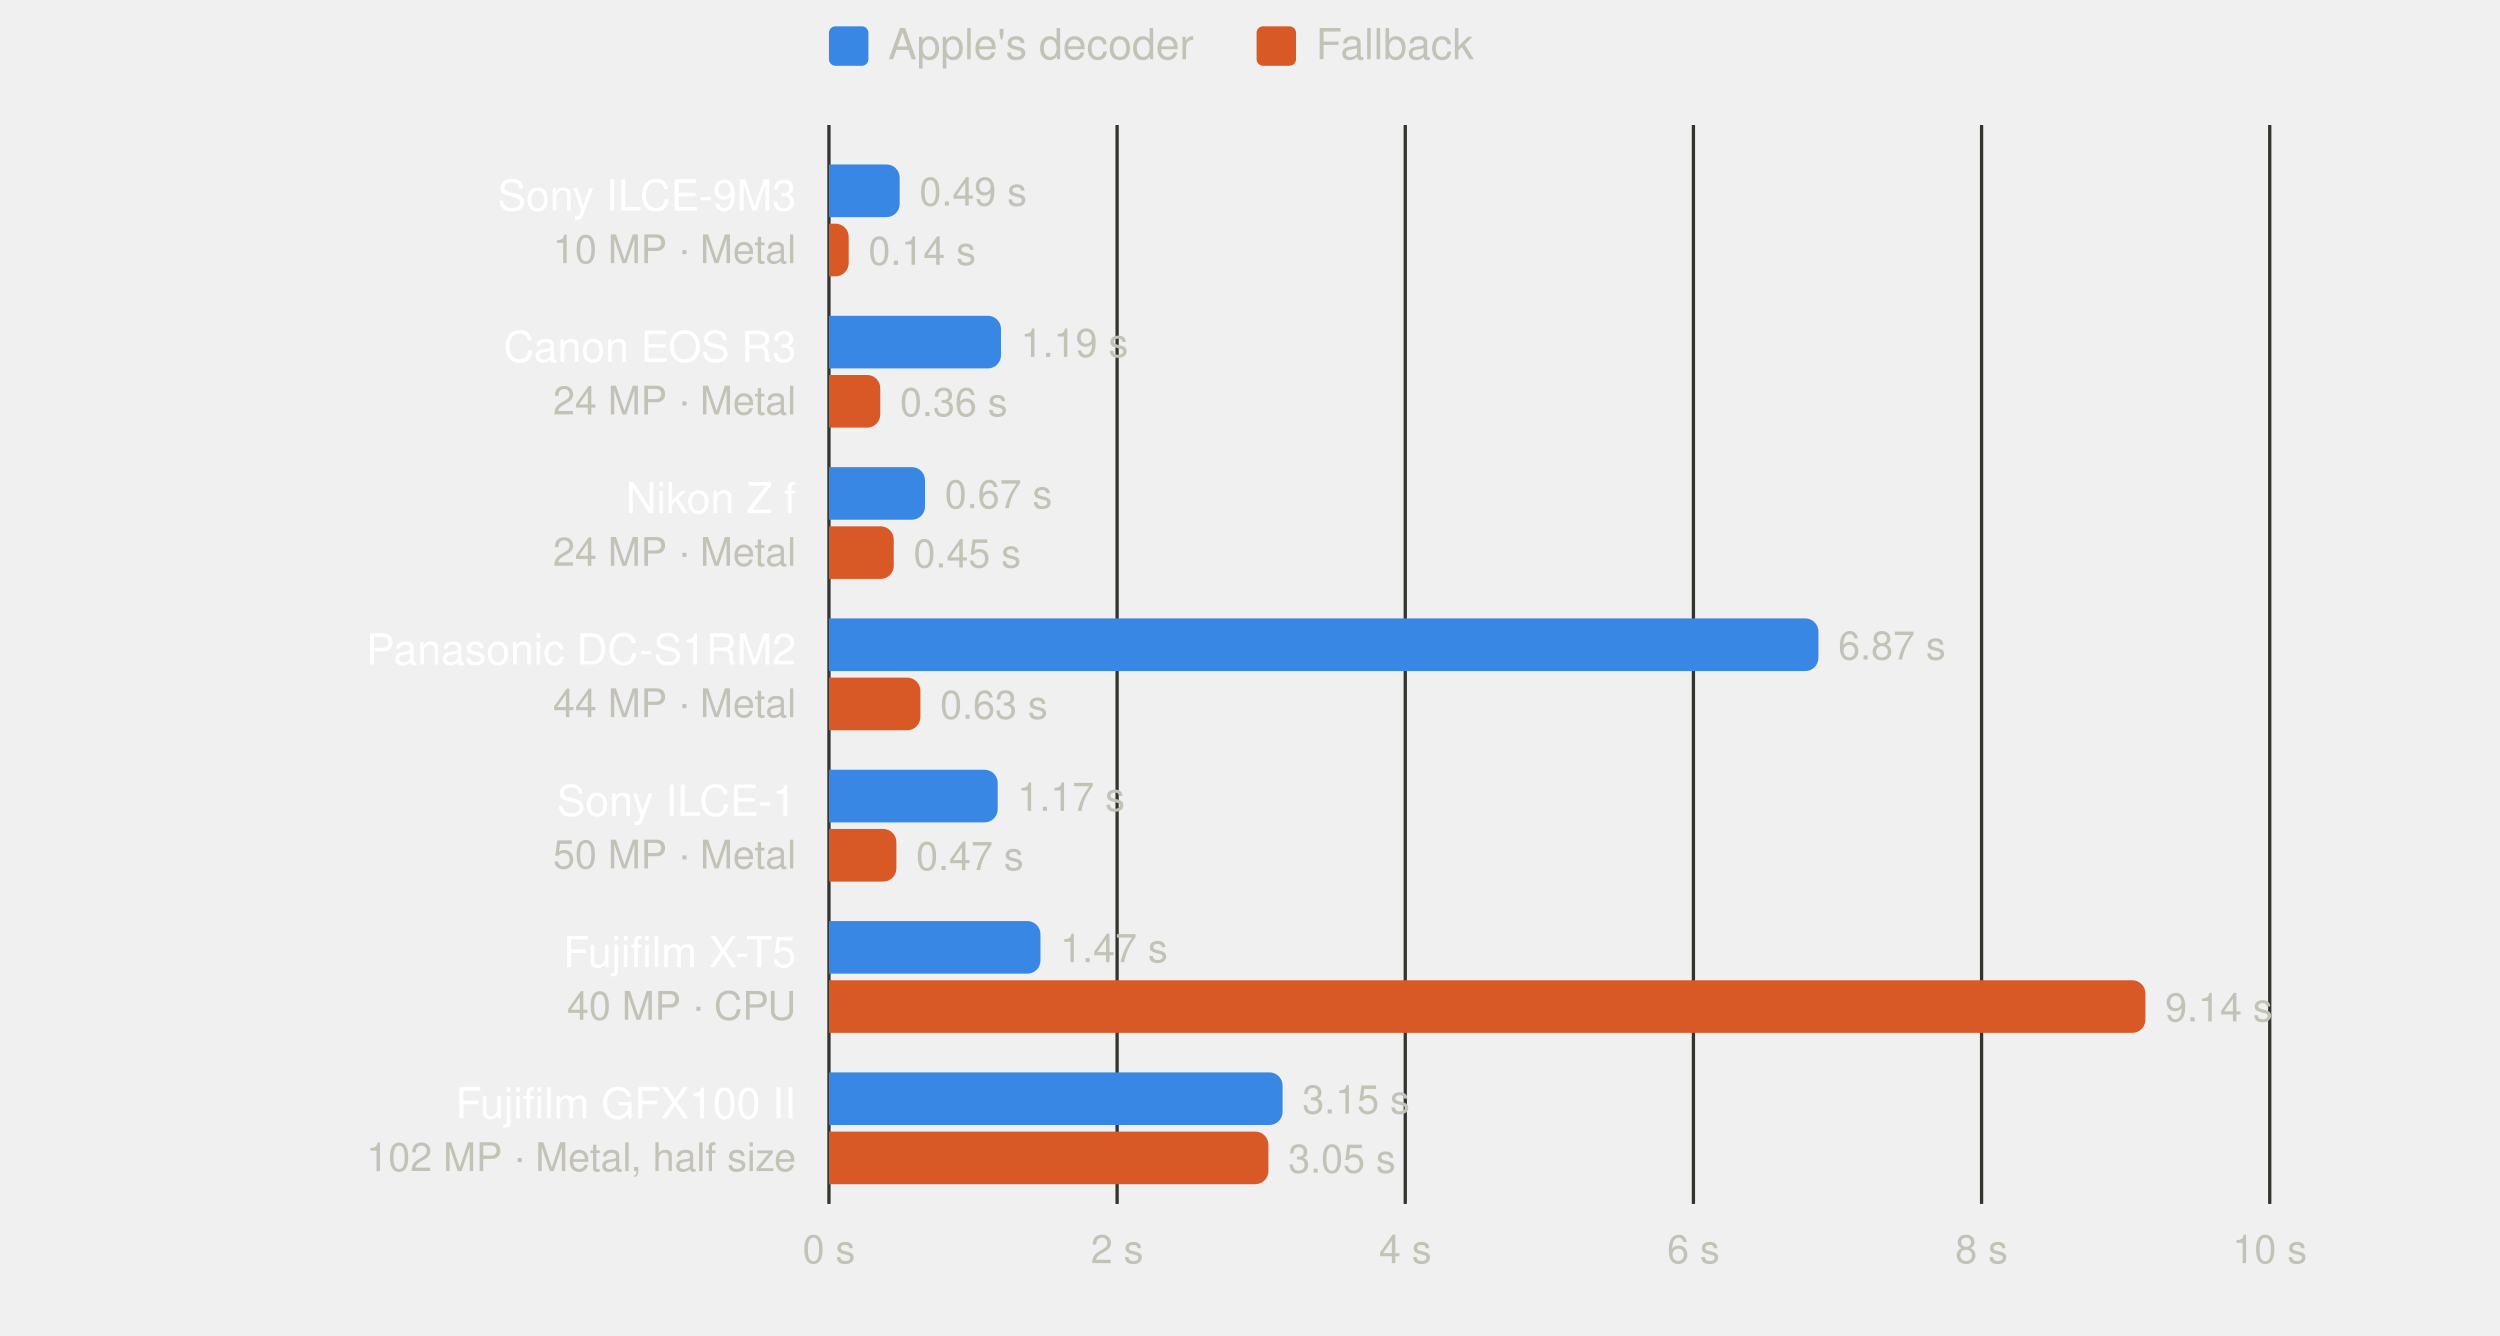
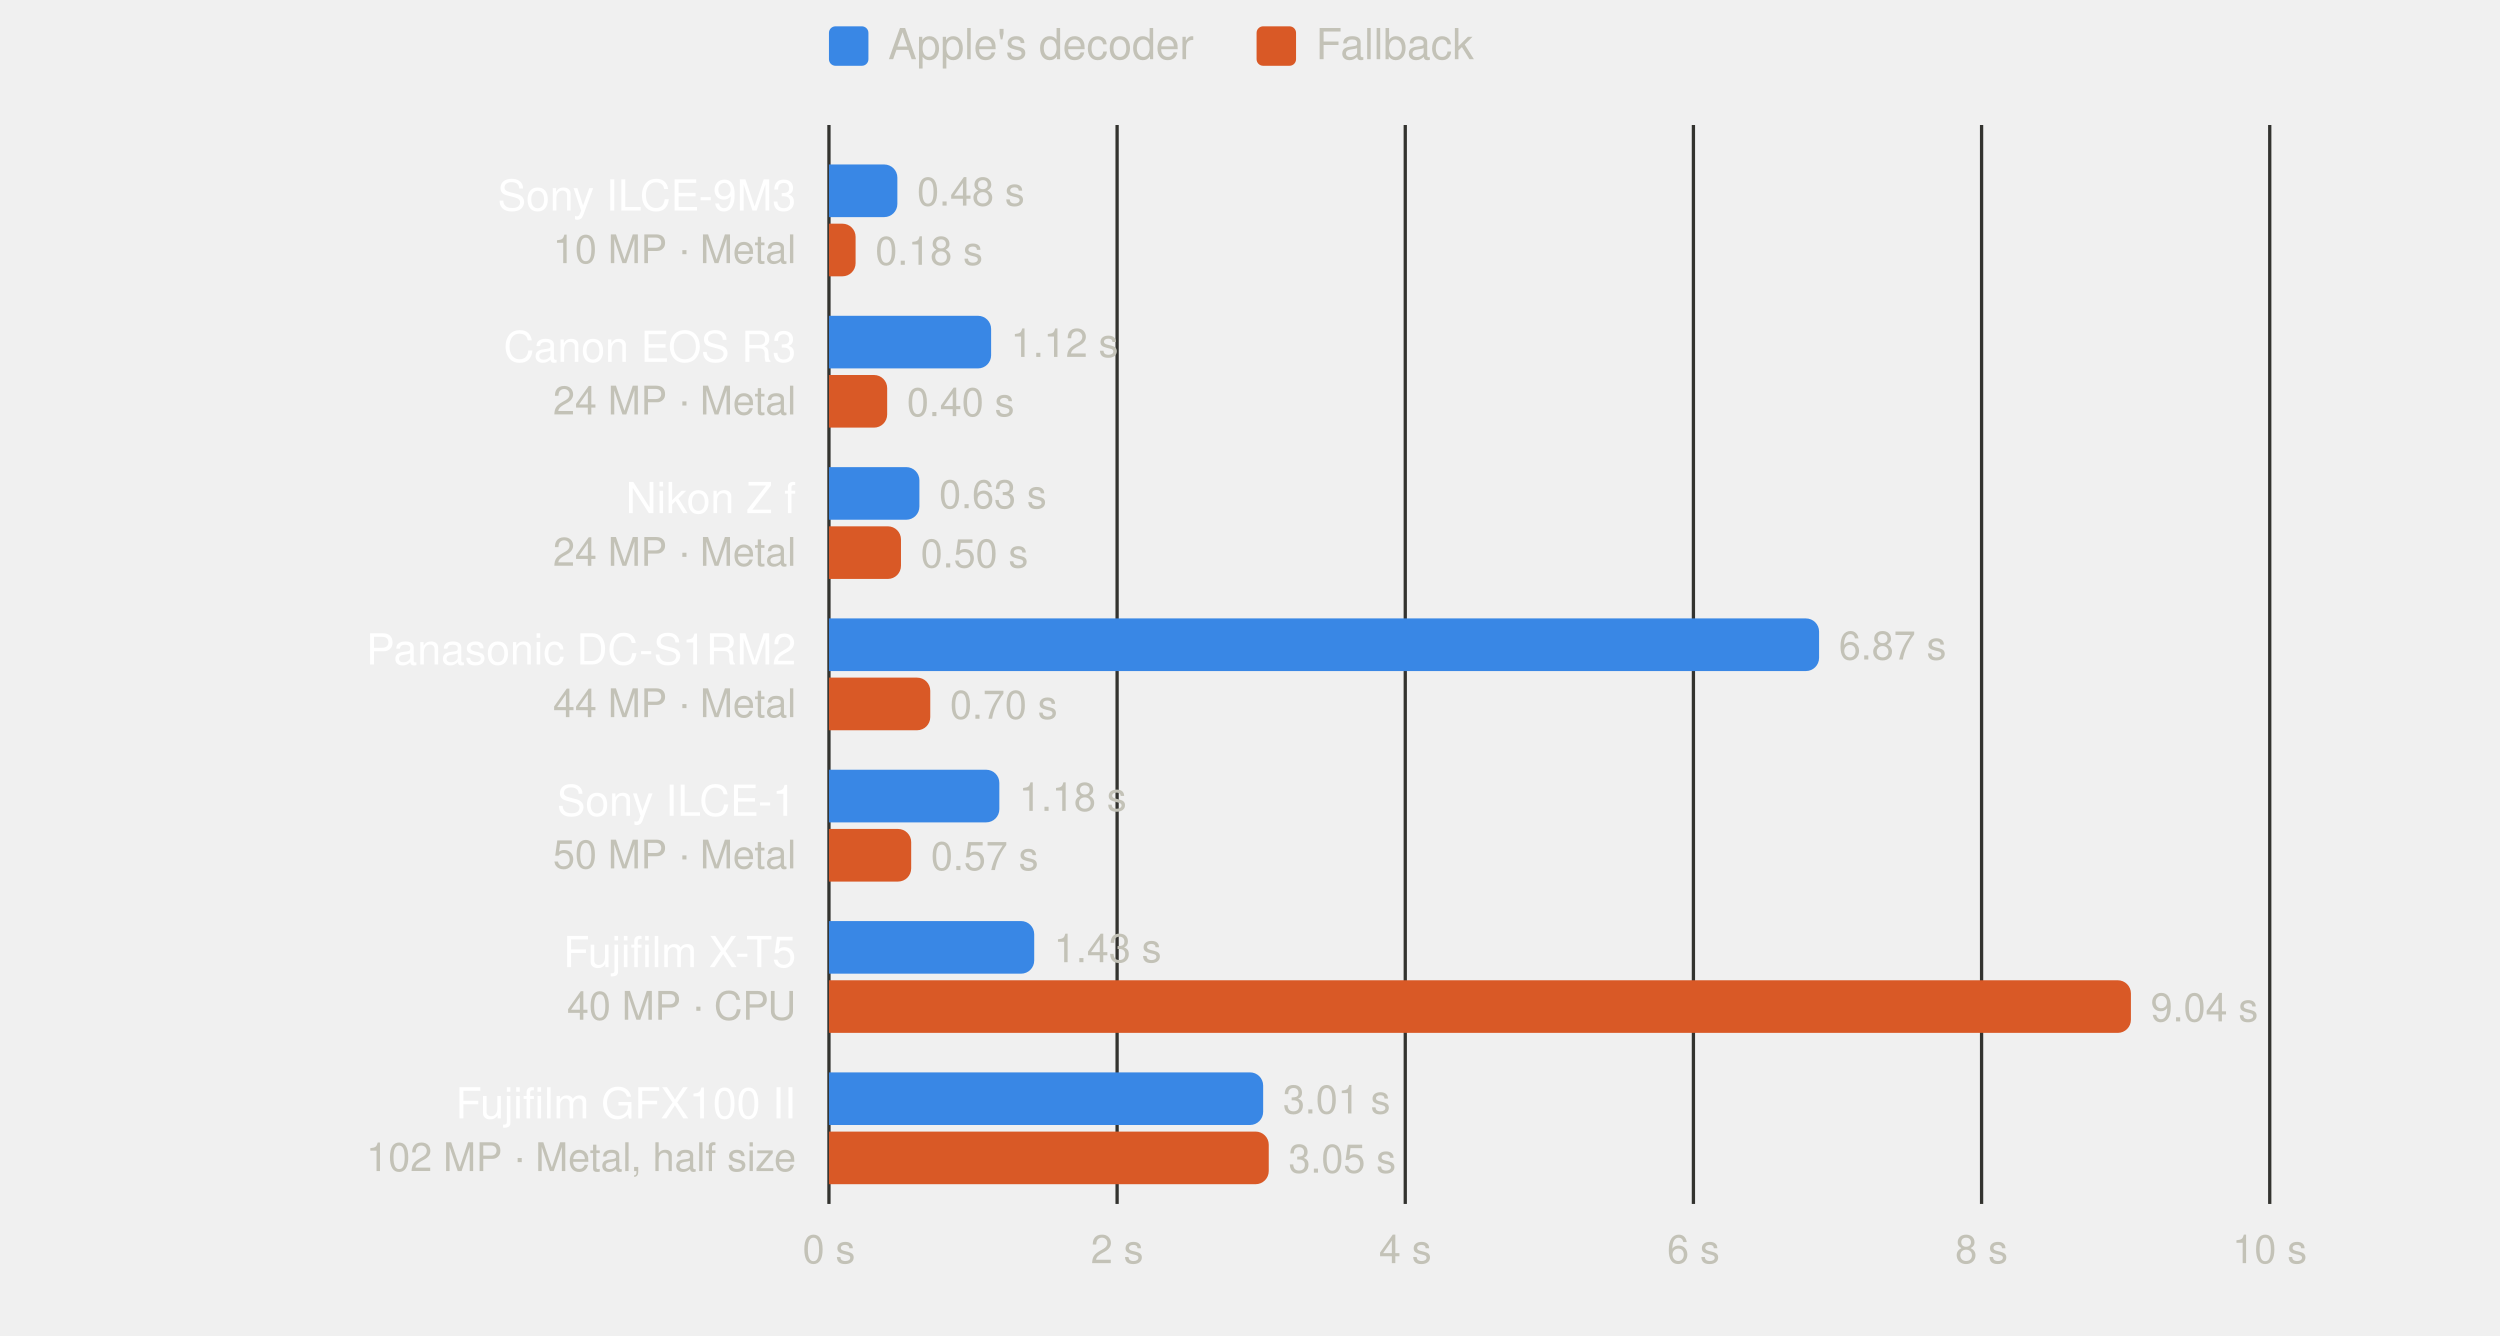
<svg xmlns="http://www.w3.org/2000/svg" viewBox="0 0 760 406" width="760" height="406" role="img" aria-label="Seconds from file to full-resolution image, per decoder" font-family="-apple-system, BlinkMacSystemFont, 'Segoe UI', Helvetica, Arial, sans-serif" font-size="13">
  <rect x="252" y="8" width="12" height="12" rx="2" fill="#3987e5" />
  <text x="270.0" y="18.0" text-anchor="start" fill="#c3c2b7" font-weight="400" font-size="13">Apple's decoder</text>
  <rect x="382.0" y="8" width="12" height="12" rx="2" fill="#d95926" />
  <text x="400.0" y="18.0" text-anchor="start" fill="#c3c2b7" font-weight="400" font-size="13">Fallback</text>
  <line x1="252.0" y1="38.0" x2="252.0" y2="366.0" stroke="#33332f" stroke-width="1" />
  <text x="252.0" y="384.0" text-anchor="middle" fill="#c3c2b7" font-weight="400" font-size="12">0 s</text>
  <line x1="339.6" y1="38.0" x2="339.6" y2="366.0" stroke="#33332f" stroke-width="1" />
  <text x="339.6" y="384.0" text-anchor="middle" fill="#c3c2b7" font-weight="400" font-size="12">2 s</text>
  <line x1="427.2" y1="38.0" x2="427.2" y2="366.0" stroke="#33332f" stroke-width="1" />
  <text x="427.2" y="384.0" text-anchor="middle" fill="#c3c2b7" font-weight="400" font-size="12">4 s</text>
  <line x1="514.8" y1="38.0" x2="514.8" y2="366.0" stroke="#33332f" stroke-width="1" />
  <text x="514.8" y="384.0" text-anchor="middle" fill="#c3c2b7" font-weight="400" font-size="12">6 s</text>
  <line x1="602.4" y1="38.0" x2="602.4" y2="366.0" stroke="#33332f" stroke-width="1" />
  <text x="602.4" y="384.0" text-anchor="middle" fill="#c3c2b7" font-weight="400" font-size="12">8 s</text>
  <line x1="690.0" y1="38.0" x2="690.0" y2="366.0" stroke="#33332f" stroke-width="1" />
  <text x="690.0" y="384.0" text-anchor="middle" fill="#c3c2b7" font-weight="400" font-size="12">10 s</text>
  <text x="242.0" y="64.0" text-anchor="end" fill="#ffffff" font-weight="400" font-size="13">Sony ILCE-9M3</text>
  <text x="242.0" y="80.0" text-anchor="end" fill="#c3c2b7" font-weight="400" font-size="12">10 MP · Metal</text>
-   <path d="M252.0,50.0 h17.5 a4,4 0 0 1 4,4 v8.0 a4,4 0 0 1 -4,4 h-17.5 z" fill="#3987e5" fill-opacity="1.0" />
-   <text x="279.5" y="62.5" text-anchor="start" fill="#c3c2b7" font-weight="400" font-size="12">0.49 s</text>
-   <path d="M252.0,68.0 h2.0 a4,4 0 0 1 4,4 v8.0 a4,4 0 0 1 -4,4 h-2.0 z" fill="#d95926" fill-opacity="1.0" />
-   <text x="264.0" y="80.5" text-anchor="start" fill="#c3c2b7" font-weight="400" font-size="12">0.14 s</text>
+   <path d="M252.0,50.0 h16.8 a4,4 0 0 1 4,4 v8.0 a4,4 0 0 1 -4,4 h-16.8 z" fill="#3987e5" fill-opacity="1.0" />
+   <text x="278.8" y="62.5" text-anchor="start" fill="#c3c2b7" font-weight="400" font-size="12">0.48 s</text>
+   <path d="M252.0,68.0 h4.1 a4,4 0 0 1 4,4 v8.0 a4,4 0 0 1 -4,4 h-4.1 z" fill="#d95926" fill-opacity="1.0" />
+   <text x="266.1" y="80.5" text-anchor="start" fill="#c3c2b7" font-weight="400" font-size="12">0.18 s</text>
  <text x="242.0" y="110.0" text-anchor="end" fill="#ffffff" font-weight="400" font-size="13">Canon EOS R3</text>
  <text x="242.0" y="126.0" text-anchor="end" fill="#c3c2b7" font-weight="400" font-size="12">24 MP · Metal</text>
-   <path d="M252.0,96.0 h48.3 a4,4 0 0 1 4,4 v8.0 a4,4 0 0 1 -4,4 h-48.3 z" fill="#3987e5" fill-opacity="1.0" />
-   <text x="310.3" y="108.5" text-anchor="start" fill="#c3c2b7" font-weight="400" font-size="12">1.19 s</text>
-   <path d="M252.0,114.0 h11.6 a4,4 0 0 1 4,4 v8.0 a4,4 0 0 1 -4,4 h-11.6 z" fill="#d95926" fill-opacity="1.0" />
-   <text x="273.6" y="126.5" text-anchor="start" fill="#c3c2b7" font-weight="400" font-size="12">0.36 s</text>
+   <path d="M252.0,96.0 h45.3 a4,4 0 0 1 4,4 v8.0 a4,4 0 0 1 -4,4 h-45.3 z" fill="#3987e5" fill-opacity="1.0" />
+   <text x="307.3" y="108.5" text-anchor="start" fill="#c3c2b7" font-weight="400" font-size="12">1.12 s</text>
+   <path d="M252.0,114.0 h13.7 a4,4 0 0 1 4,4 v8.0 a4,4 0 0 1 -4,4 h-13.7 z" fill="#d95926" fill-opacity="1.0" />
+   <text x="275.7" y="126.5" text-anchor="start" fill="#c3c2b7" font-weight="400" font-size="12">0.40 s</text>
  <text x="242.0" y="156.0" text-anchor="end" fill="#ffffff" font-weight="400" font-size="13">Nikon Z f</text>
  <text x="242.0" y="172.0" text-anchor="end" fill="#c3c2b7" font-weight="400" font-size="12">24 MP · Metal</text>
-   <path d="M252.0,142.0 h25.2 a4,4 0 0 1 4,4 v8.0 a4,4 0 0 1 -4,4 h-25.2 z" fill="#3987e5" fill-opacity="1.0" />
-   <text x="287.2" y="154.5" text-anchor="start" fill="#c3c2b7" font-weight="400" font-size="12">0.67 s</text>
-   <path d="M252.0,160.0 h15.7 a4,4 0 0 1 4,4 v8.0 a4,4 0 0 1 -4,4 h-15.7 z" fill="#d95926" fill-opacity="1.0" />
-   <text x="277.7" y="172.5" text-anchor="start" fill="#c3c2b7" font-weight="400" font-size="12">0.45 s</text>
+   <path d="M252.0,142.0 h23.5 a4,4 0 0 1 4,4 v8.0 a4,4 0 0 1 -4,4 h-23.5 z" fill="#3987e5" fill-opacity="1.0" />
+   <text x="285.5" y="154.5" text-anchor="start" fill="#c3c2b7" font-weight="400" font-size="12">0.63 s</text>
+   <path d="M252.0,160.0 h17.9 a4,4 0 0 1 4,4 v8.0 a4,4 0 0 1 -4,4 h-17.9 z" fill="#d95926" fill-opacity="1.0" />
+   <text x="279.9" y="172.5" text-anchor="start" fill="#c3c2b7" font-weight="400" font-size="12">0.50 s</text>
  <text x="242.0" y="202.0" text-anchor="end" fill="#ffffff" font-weight="400" font-size="13">Panasonic DC-S1RM2</text>
  <text x="242.0" y="218.0" text-anchor="end" fill="#c3c2b7" font-weight="400" font-size="12">44 MP · Metal</text>
-   <path d="M252.0,188.0 h296.8 a4,4 0 0 1 4,4 v8.0 a4,4 0 0 1 -4,4 h-296.8 z" fill="#3987e5" fill-opacity="1.0" />
-   <text x="558.8" y="200.5" text-anchor="start" fill="#c3c2b7" font-weight="400" font-size="12">6.87 s</text>
-   <path d="M252.0,206.0 h23.8 a4,4 0 0 1 4,4 v8.0 a4,4 0 0 1 -4,4 h-23.8 z" fill="#d95926" fill-opacity="1.0" />
-   <text x="285.8" y="218.5" text-anchor="start" fill="#c3c2b7" font-weight="400" font-size="12">0.63 s</text>
+   <path d="M252.0,188.0 h297.0 a4,4 0 0 1 4,4 v8.0 a4,4 0 0 1 -4,4 h-297.0 z" fill="#3987e5" fill-opacity="1.0" />
+   <text x="559.0" y="200.5" text-anchor="start" fill="#c3c2b7" font-weight="400" font-size="12">6.87 s</text>
+   <path d="M252.0,206.0 h26.8 a4,4 0 0 1 4,4 v8.0 a4,4 0 0 1 -4,4 h-26.8 z" fill="#d95926" fill-opacity="1.0" />
+   <text x="288.8" y="218.5" text-anchor="start" fill="#c3c2b7" font-weight="400" font-size="12">0.70 s</text>
  <text x="242.0" y="248.0" text-anchor="end" fill="#ffffff" font-weight="400" font-size="13">Sony ILCE-1</text>
  <text x="242.0" y="264.0" text-anchor="end" fill="#c3c2b7" font-weight="400" font-size="12">50 MP · Metal</text>
-   <path d="M252.0,234.0 h47.3 a4,4 0 0 1 4,4 v8.0 a4,4 0 0 1 -4,4 h-47.3 z" fill="#3987e5" fill-opacity="1.0" />
-   <text x="309.3" y="246.5" text-anchor="start" fill="#c3c2b7" font-weight="400" font-size="12">1.17 s</text>
-   <path d="M252.0,252.0 h16.5 a4,4 0 0 1 4,4 v8.0 a4,4 0 0 1 -4,4 h-16.5 z" fill="#d95926" fill-opacity="1.0" />
-   <text x="278.5" y="264.5" text-anchor="start" fill="#c3c2b7" font-weight="400" font-size="12">0.47 s</text>
+   <path d="M252.0,234.0 h47.8 a4,4 0 0 1 4,4 v8.0 a4,4 0 0 1 -4,4 h-47.8 z" fill="#3987e5" fill-opacity="1.0" />
+   <text x="309.8" y="246.5" text-anchor="start" fill="#c3c2b7" font-weight="400" font-size="12">1.18 s</text>
+   <path d="M252.0,252.0 h21.0 a4,4 0 0 1 4,4 v8.0 a4,4 0 0 1 -4,4 h-21.0 z" fill="#d95926" fill-opacity="1.0" />
+   <text x="283.0" y="264.5" text-anchor="start" fill="#c3c2b7" font-weight="400" font-size="12">0.57 s</text>
  <text x="242.0" y="294.0" text-anchor="end" fill="#ffffff" font-weight="400" font-size="13">Fujifilm X-T5</text>
  <text x="242.0" y="310.0" text-anchor="end" fill="#c3c2b7" font-weight="400" font-size="12">40 MP · CPU</text>
-   <path d="M252.0,280.0 h60.3 a4,4 0 0 1 4,4 v8.0 a4,4 0 0 1 -4,4 h-60.3 z" fill="#3987e5" fill-opacity="1.0" />
-   <text x="322.3" y="292.5" text-anchor="start" fill="#c3c2b7" font-weight="400" font-size="12">1.47 s</text>
-   <path d="M252.0,298.0 h396.2 a4,4 0 0 1 4,4 v8.0 a4,4 0 0 1 -4,4 h-396.2 z" fill="#d95926" fill-opacity="1.0" />
-   <text x="658.2" y="310.5" text-anchor="start" fill="#c3c2b7" font-weight="400" font-size="12">9.14 s</text>
+   <path d="M252.0,280.0 h58.4 a4,4 0 0 1 4,4 v8.0 a4,4 0 0 1 -4,4 h-58.4 z" fill="#3987e5" fill-opacity="1.0" />
+   <text x="320.4" y="292.5" text-anchor="start" fill="#c3c2b7" font-weight="400" font-size="12">1.43 s</text>
+   <path d="M252.0,298.0 h391.8 a4,4 0 0 1 4,4 v8.0 a4,4 0 0 1 -4,4 h-391.8 z" fill="#d95926" fill-opacity="1.0" />
+   <text x="653.8" y="310.5" text-anchor="start" fill="#c3c2b7" font-weight="400" font-size="12">9.04 s</text>
  <text x="242.0" y="340.0" text-anchor="end" fill="#ffffff" font-weight="400" font-size="13">Fujifilm GFX100 II</text>
  <text x="242.0" y="356.0" text-anchor="end" fill="#c3c2b7" font-weight="400" font-size="12">102 MP · Metal, half size</text>
-   <path d="M252.0,326.0 h133.9 a4,4 0 0 1 4,4 v8.0 a4,4 0 0 1 -4,4 h-133.9 z" fill="#3987e5" fill-opacity="1.0" />
-   <text x="395.9" y="338.5" text-anchor="start" fill="#c3c2b7" font-weight="400" font-size="12">3.15 s</text>
-   <path d="M252.0,344.0 h129.6 a4,4 0 0 1 4,4 v8.0 a4,4 0 0 1 -4,4 h-129.6 z" fill="#d95926" fill-opacity="1.0" />
-   <text x="391.6" y="356.5" text-anchor="start" fill="#c3c2b7" font-weight="400" font-size="12">3.05 s</text>
+   <path d="M252.0,326.0 h128.0 a4,4 0 0 1 4,4 v8.0 a4,4 0 0 1 -4,4 h-128.0 z" fill="#3987e5" fill-opacity="1.0" />
+   <text x="390.0" y="338.5" text-anchor="start" fill="#c3c2b7" font-weight="400" font-size="12">3.01 s</text>
+   <path d="M252.0,344.0 h129.7 a4,4 0 0 1 4,4 v8.0 a4,4 0 0 1 -4,4 h-129.7 z" fill="#d95926" fill-opacity="1.0" />
+   <text x="391.7" y="356.5" text-anchor="start" fill="#c3c2b7" font-weight="400" font-size="12">3.05 s</text>
</svg>
